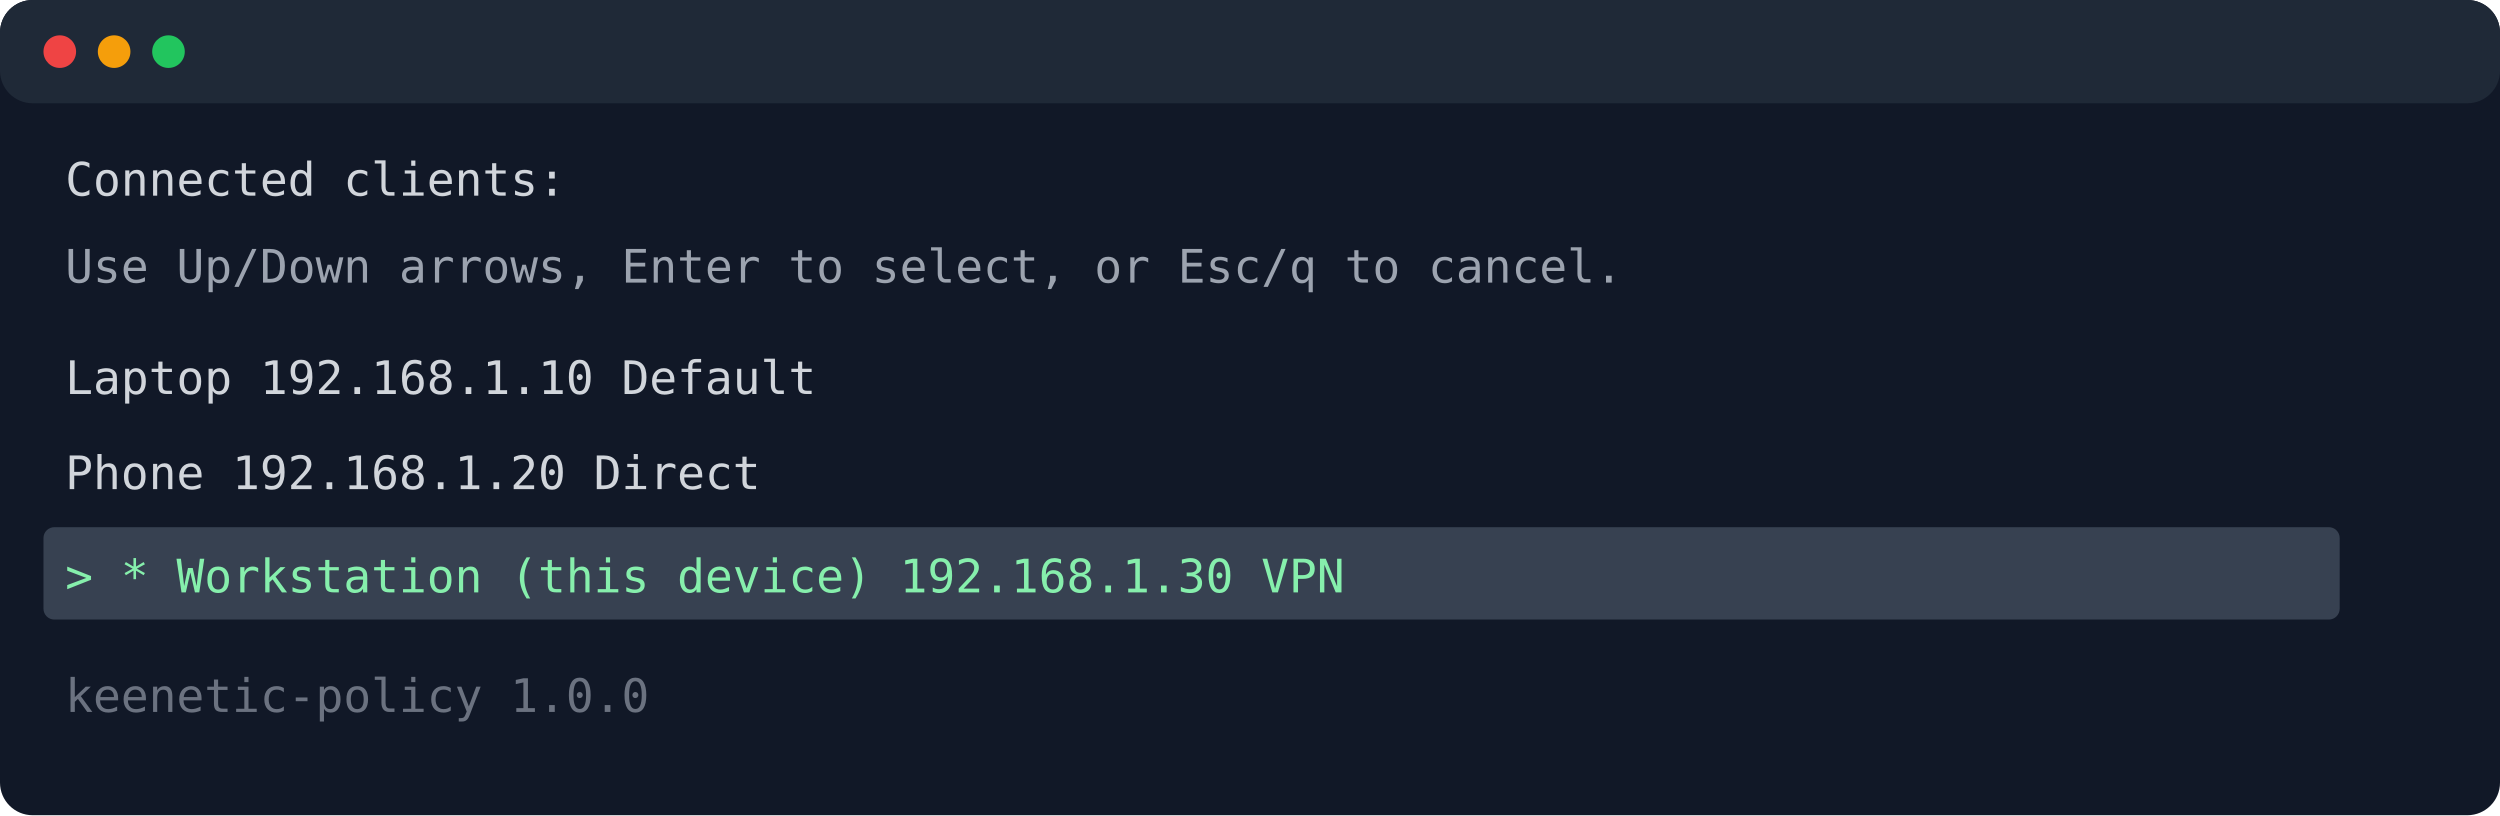
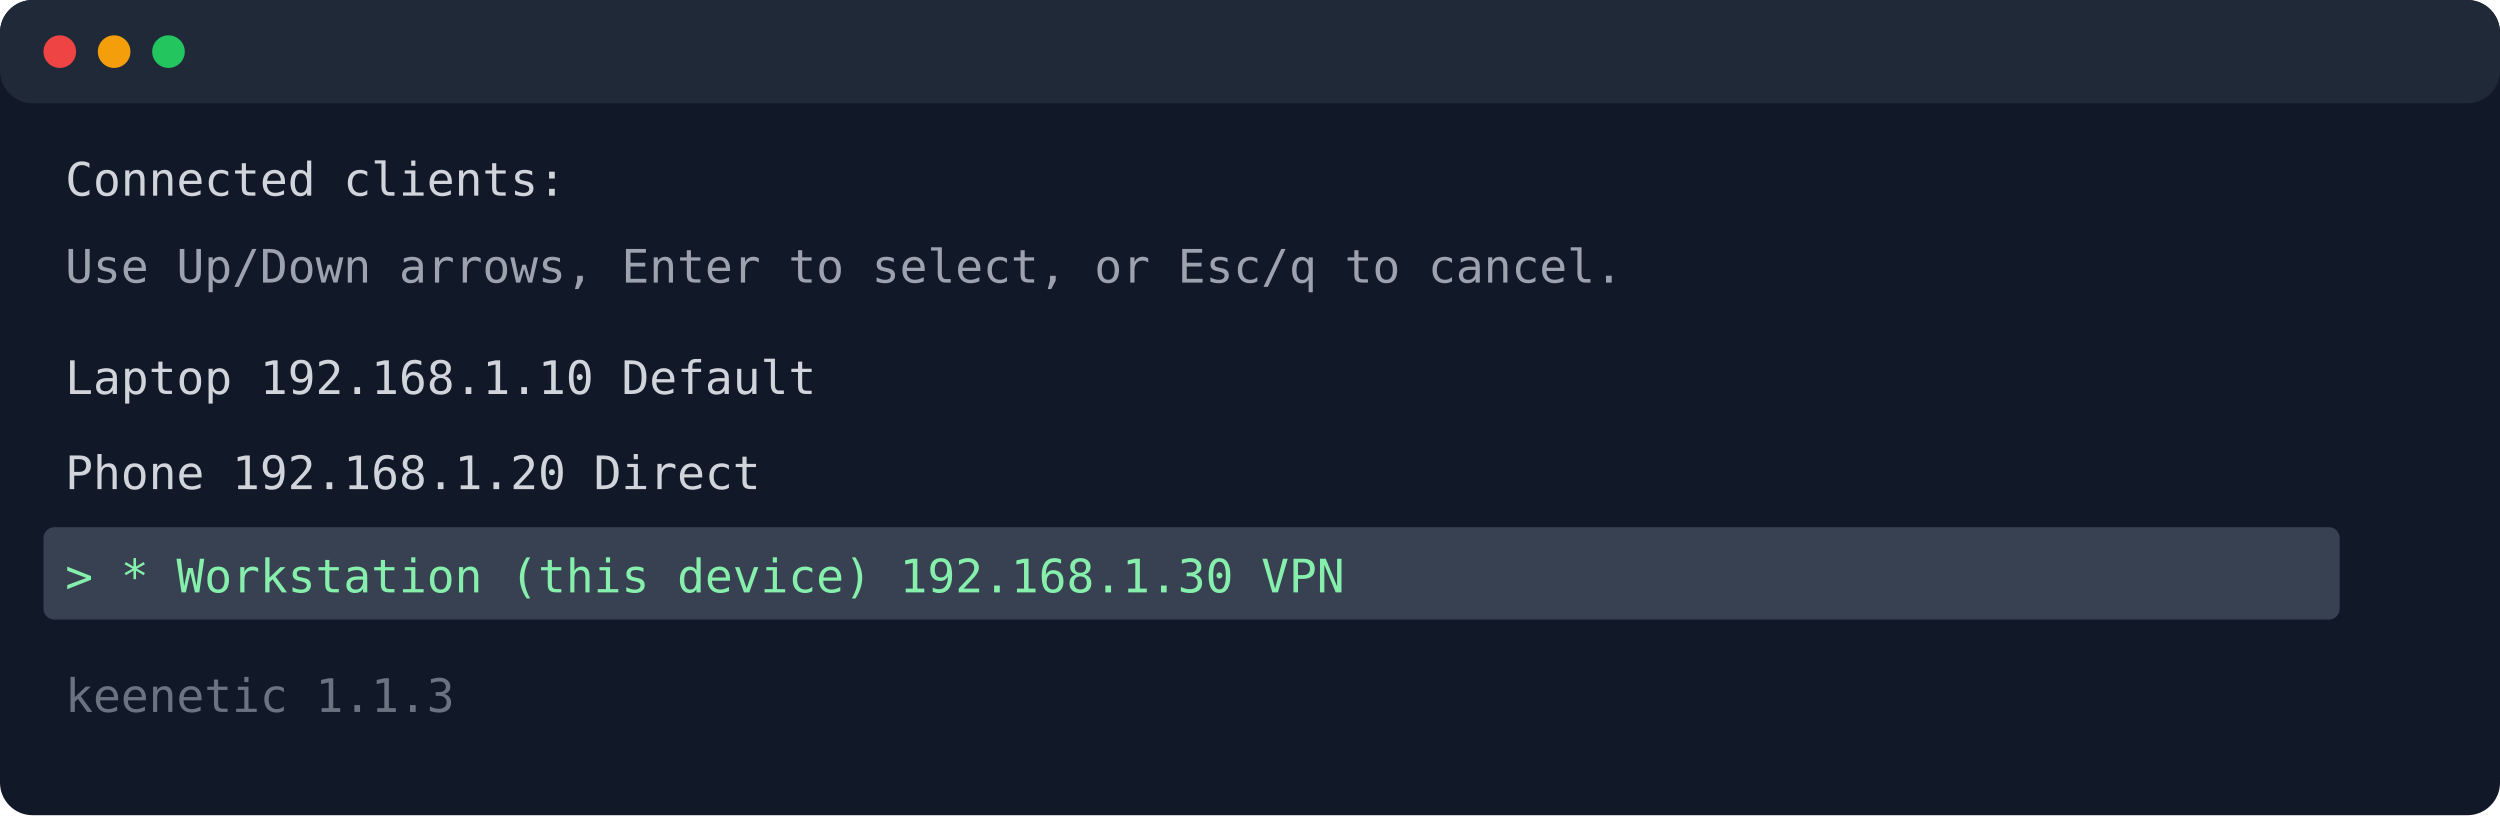
<svg xmlns="http://www.w3.org/2000/svg" width="920" height="300" viewBox="0 0 920 300" role="img" aria-labelledby="title desc">
  <rect width="920" height="300" rx="12" fill="#111827" />
  <rect width="920" height="38" rx="12" fill="#1f2937" />
  <circle cx="22" cy="19" r="6" fill="#ef4444" />
  <circle cx="42" cy="19" r="6" fill="#f59e0b" />
  <circle cx="62" cy="19" r="6" fill="#22c55e" />
  <g fill="#d1d5db" font-family="monospace" font-size="17">
    <text x="24" y="72">Connected clients:</text>
    <text x="24" y="104" fill="#9ca3af">Use Up/Down arrows, Enter to select, or Esc/q to cancel.</text>
    <text x="24" y="145">    Laptop                           192.168.1.10    Default</text>
    <text x="24" y="180">    Phone                            192.168.1.20    Direct</text>
    <rect x="16" y="194" width="845" height="34" rx="4" fill="#374151" />
    <text x="24" y="218" fill="#86efac">&gt; * Workstation (this device)         192.168.1.30    VPN</text>
-     <text x="24" y="262" fill="#6b7280">keenetic-policy 1.0.0</text>
+     <text x="24" y="262" fill="#6b7280">keenetic 1.1.3</text>
  </g>
</svg>
